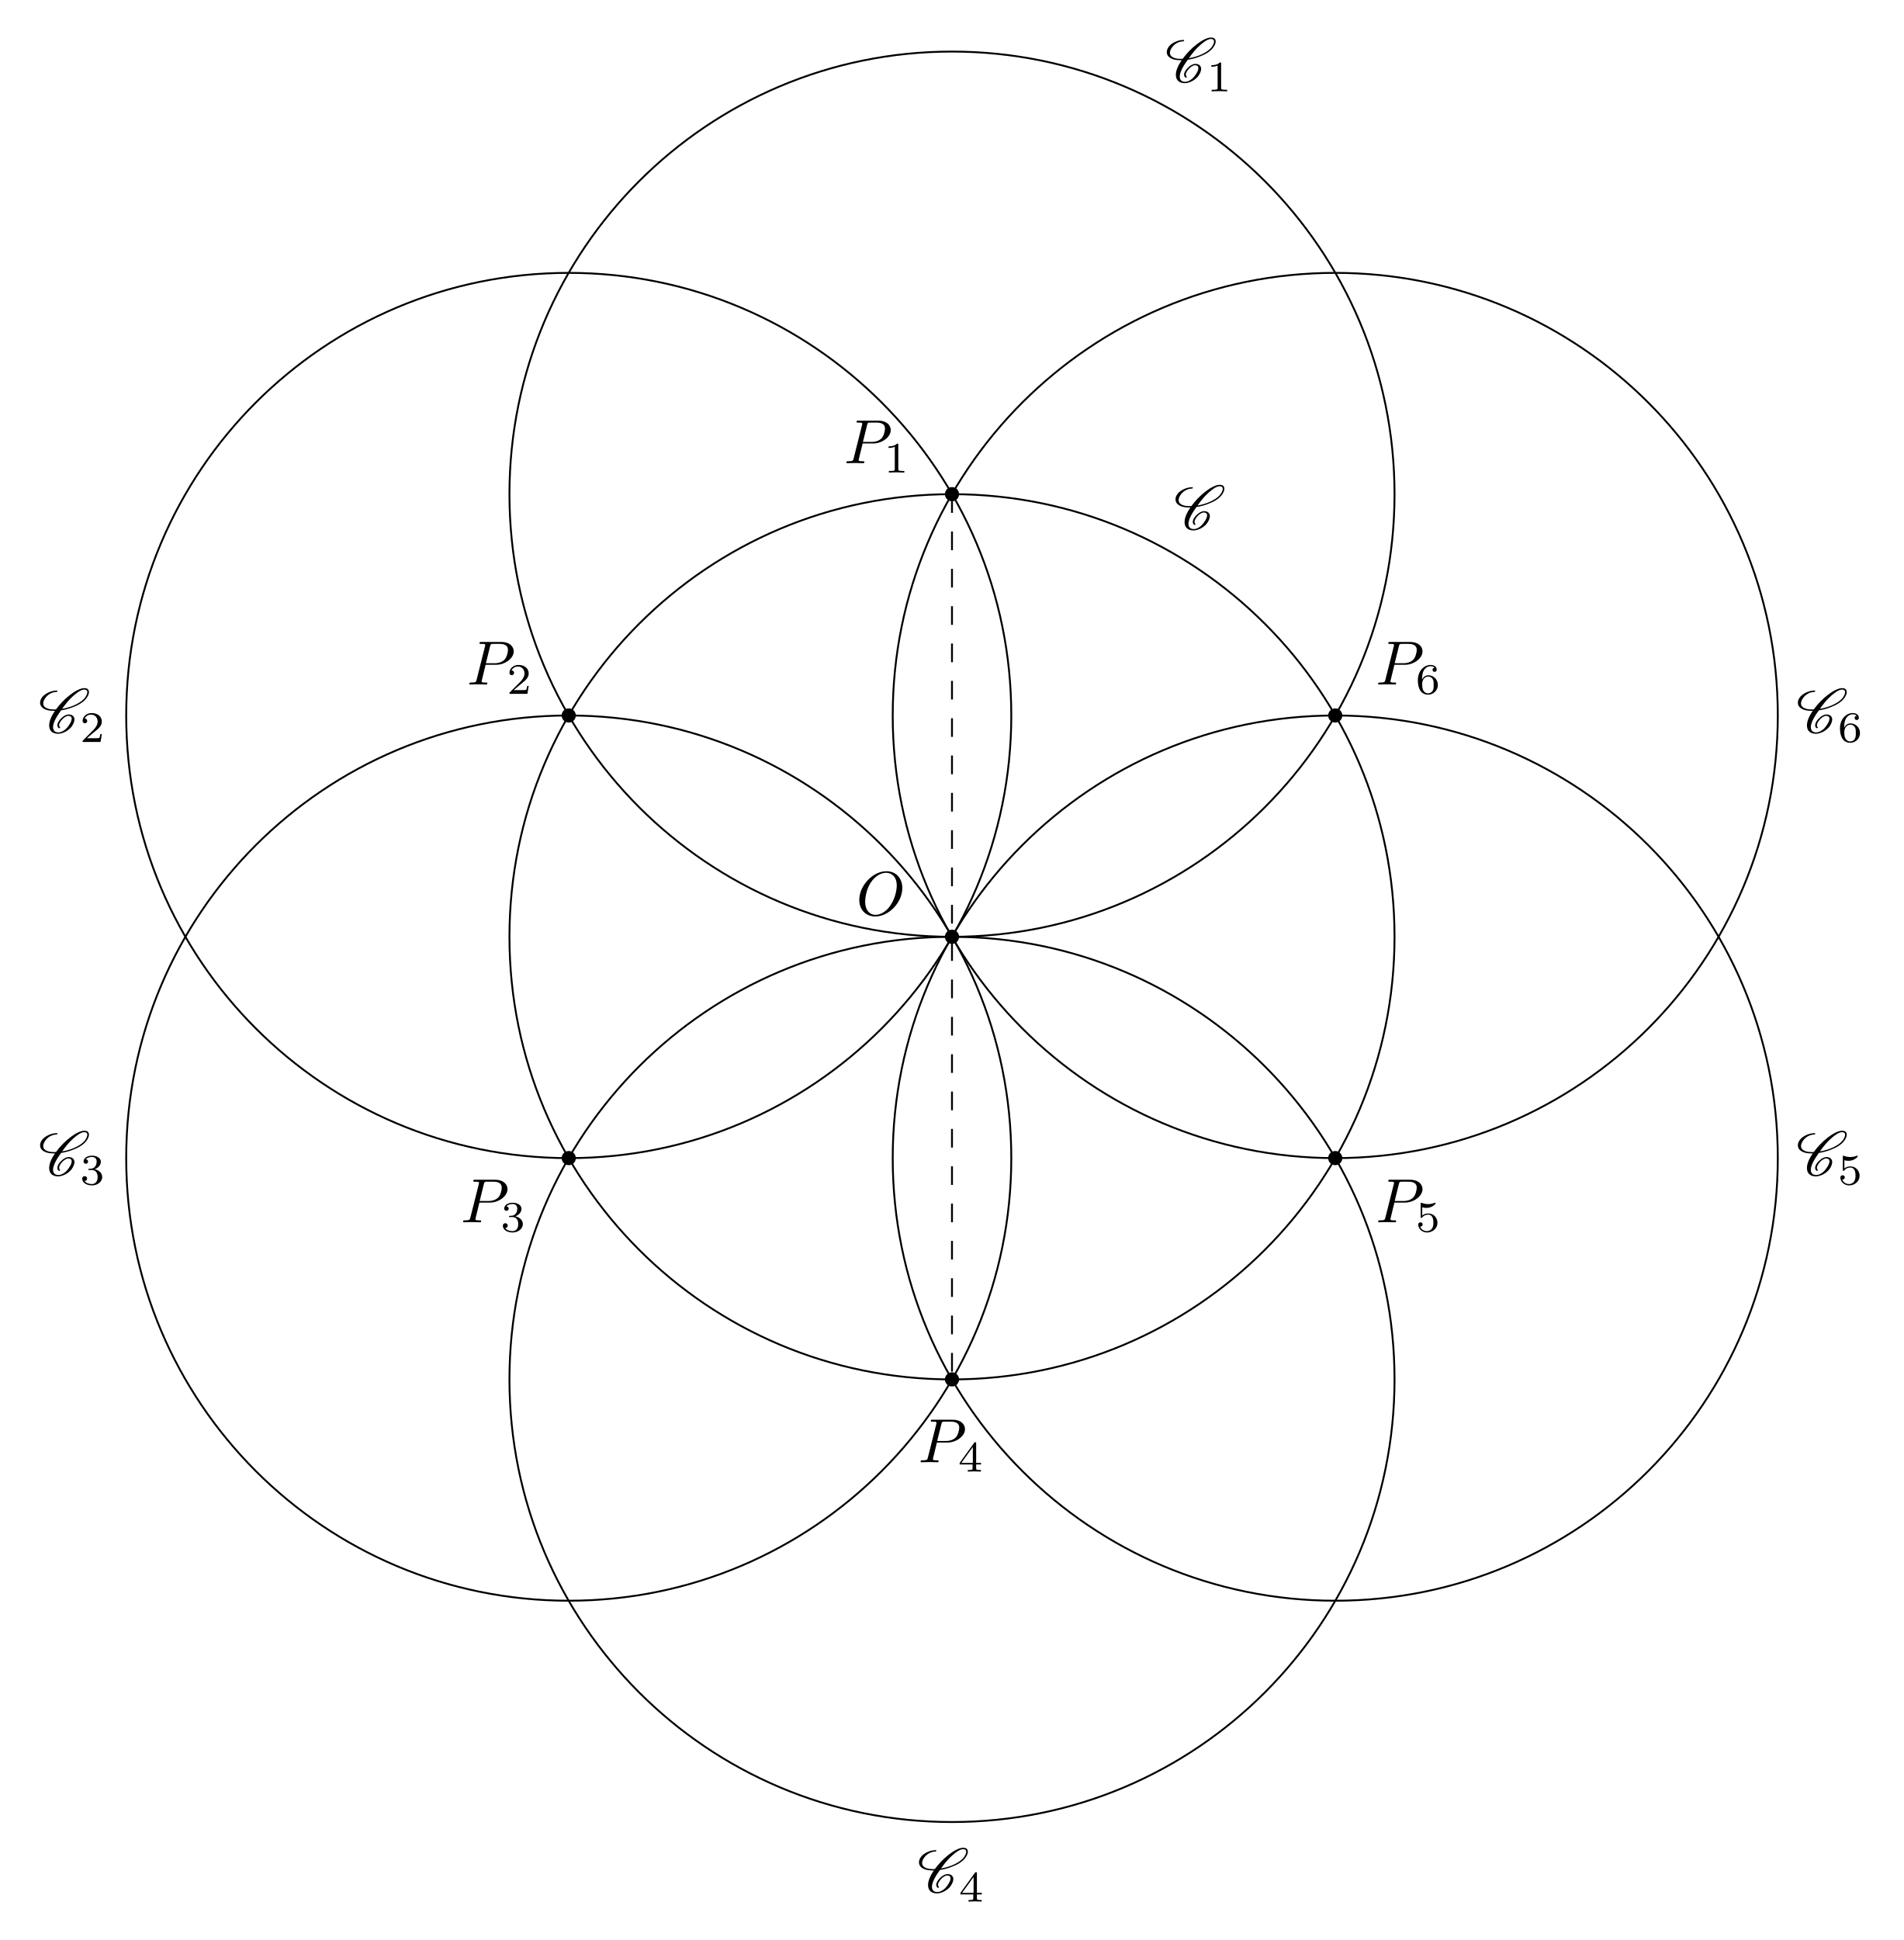
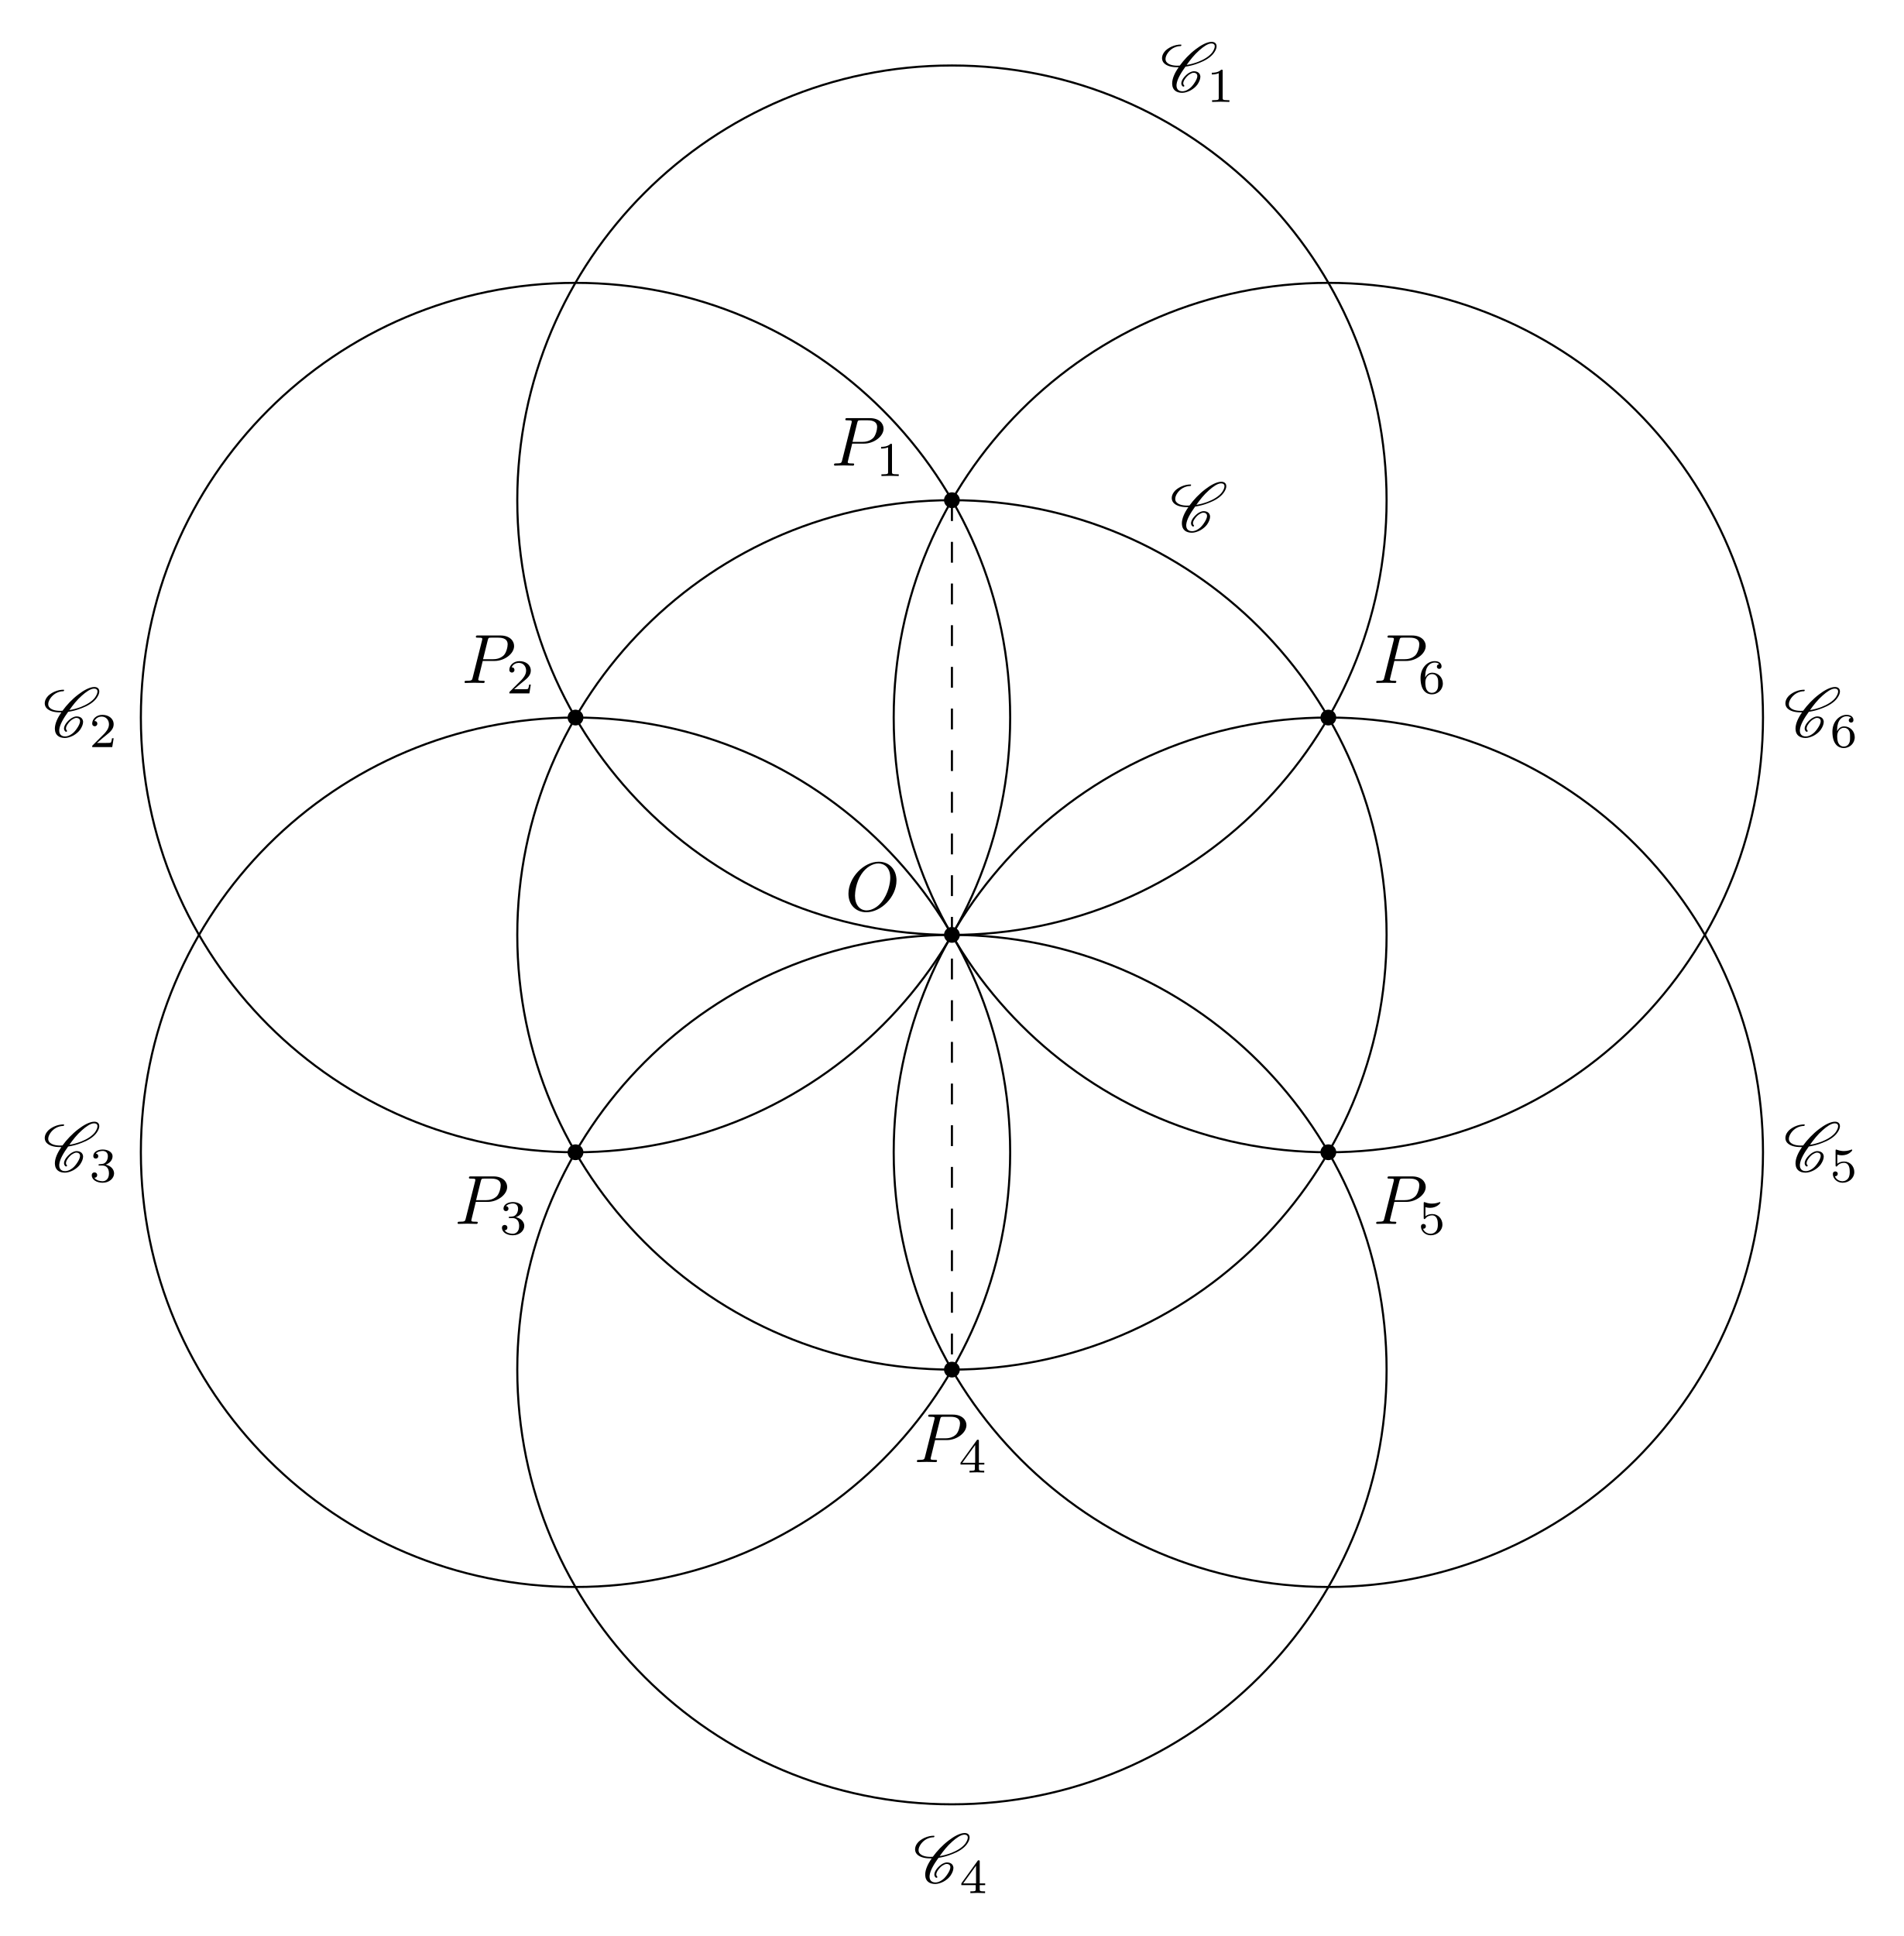
- <svg xmlns="http://www.w3.org/2000/svg" xmlns:xlink="http://www.w3.org/1999/xlink" width="304.899pt" height="310.616pt" viewBox="0 0 304.899 310.616">
+ <svg xmlns="http://www.w3.org/2000/svg" xmlns:xlink="http://www.w3.org/1999/xlink" width="273.162pt" height="277.739pt" viewBox="0 0 273.162 277.739">
  <defs>
    <g>
      <g id="glyph-0-0">
        <path d="M 7.375 -4.344 C 7.375 -5.953 6.312 -7.031 4.828 -7.031 C 2.688 -7.031 0.484 -4.766 0.484 -2.438 C 0.484 -0.781 1.609 0.219 3.047 0.219 C 5.156 0.219 7.375 -1.969 7.375 -4.344 Z M 3.094 -0.047 C 2.109 -0.047 1.422 -0.844 1.422 -2.156 C 1.422 -2.609 1.562 -4.062 2.328 -5.219 C 3.016 -6.266 3.984 -6.781 4.781 -6.781 C 5.594 -6.781 6.484 -6.219 6.484 -4.734 C 6.484 -4.016 6.219 -2.469 5.234 -1.234 C 4.75 -0.625 3.938 -0.047 3.094 -0.047 Z M 3.094 -0.047 " />
      </g>
      <g id="glyph-0-1">
        <path d="M 3.016 -3.156 L 4.719 -3.156 C 6.125 -3.156 7.516 -4.188 7.516 -5.297 C 7.516 -6.078 6.859 -6.812 5.547 -6.812 L 2.328 -6.812 C 2.141 -6.812 2.031 -6.812 2.031 -6.625 C 2.031 -6.5 2.109 -6.5 2.312 -6.5 C 2.438 -6.5 2.625 -6.484 2.734 -6.484 C 2.906 -6.453 2.953 -6.438 2.953 -6.312 C 2.953 -6.281 2.953 -6.25 2.922 -6.125 L 1.578 -0.781 C 1.484 -0.391 1.469 -0.312 0.672 -0.312 C 0.516 -0.312 0.406 -0.312 0.406 -0.125 C 0.406 0 0.516 0 0.547 0 C 0.828 0 1.531 -0.031 1.812 -0.031 C 2.031 -0.031 2.25 -0.016 2.453 -0.016 C 2.672 -0.016 2.891 0 3.094 0 C 3.172 0 3.297 0 3.297 -0.203 C 3.297 -0.312 3.203 -0.312 3.016 -0.312 C 2.656 -0.312 2.375 -0.312 2.375 -0.484 C 2.375 -0.547 2.391 -0.594 2.406 -0.656 Z M 3.734 -6.125 C 3.828 -6.469 3.844 -6.5 4.281 -6.5 L 5.234 -6.5 C 6.062 -6.5 6.594 -6.234 6.594 -5.547 C 6.594 -5.156 6.391 -4.297 6 -3.938 C 5.5 -3.484 4.906 -3.406 4.469 -3.406 L 3.062 -3.406 Z M 3.734 -6.125 " />
      </g>
      <g id="glyph-1-0">
        <path d="M 2.328 -4.438 C 2.328 -4.625 2.328 -4.625 2.125 -4.625 C 1.672 -4.188 1.047 -4.188 0.766 -4.188 L 0.766 -3.938 C 0.922 -3.938 1.391 -3.938 1.766 -4.125 L 1.766 -0.578 C 1.766 -0.344 1.766 -0.25 1.078 -0.25 L 0.812 -0.25 L 0.812 0 C 0.938 0 1.797 -0.031 2.047 -0.031 C 2.266 -0.031 3.141 0 3.297 0 L 3.297 -0.25 L 3.031 -0.25 C 2.328 -0.25 2.328 -0.344 2.328 -0.578 Z M 2.328 -4.438 " />
      </g>
      <g id="glyph-1-1">
        <path d="M 3.516 -1.266 L 3.281 -1.266 C 3.266 -1.109 3.188 -0.703 3.094 -0.641 C 3.047 -0.594 2.516 -0.594 2.406 -0.594 L 1.125 -0.594 C 1.859 -1.234 2.109 -1.438 2.516 -1.766 C 3.031 -2.172 3.516 -2.609 3.516 -3.266 C 3.516 -4.109 2.781 -4.625 1.891 -4.625 C 1.031 -4.625 0.438 -4.016 0.438 -3.375 C 0.438 -3.031 0.734 -2.984 0.812 -2.984 C 0.969 -2.984 1.172 -3.109 1.172 -3.359 C 1.172 -3.484 1.125 -3.734 0.766 -3.734 C 0.984 -4.219 1.453 -4.375 1.781 -4.375 C 2.484 -4.375 2.844 -3.828 2.844 -3.266 C 2.844 -2.656 2.406 -2.188 2.188 -1.938 L 0.516 -0.266 C 0.438 -0.203 0.438 -0.188 0.438 0 L 3.312 0 Z M 3.516 -1.266 " />
      </g>
      <g id="glyph-1-2">
        <path d="M 1.906 -2.328 C 2.453 -2.328 2.844 -1.953 2.844 -1.203 C 2.844 -0.344 2.328 -0.078 1.938 -0.078 C 1.656 -0.078 1.031 -0.156 0.75 -0.578 C 1.078 -0.578 1.156 -0.812 1.156 -0.969 C 1.156 -1.188 0.984 -1.344 0.766 -1.344 C 0.578 -1.344 0.375 -1.219 0.375 -0.938 C 0.375 -0.281 1.094 0.141 1.938 0.141 C 2.906 0.141 3.578 -0.516 3.578 -1.203 C 3.578 -1.75 3.141 -2.297 2.375 -2.453 C 3.094 -2.719 3.359 -3.234 3.359 -3.672 C 3.359 -4.219 2.734 -4.625 1.953 -4.625 C 1.188 -4.625 0.594 -4.25 0.594 -3.688 C 0.594 -3.453 0.75 -3.328 0.953 -3.328 C 1.172 -3.328 1.312 -3.484 1.312 -3.672 C 1.312 -3.875 1.172 -4.031 0.953 -4.047 C 1.203 -4.344 1.672 -4.422 1.938 -4.422 C 2.25 -4.422 2.688 -4.266 2.688 -3.672 C 2.688 -3.375 2.594 -3.047 2.406 -2.844 C 2.188 -2.578 1.984 -2.562 1.641 -2.531 C 1.469 -2.516 1.453 -2.516 1.422 -2.516 C 1.406 -2.516 1.344 -2.5 1.344 -2.422 C 1.344 -2.328 1.406 -2.328 1.531 -2.328 Z M 1.906 -2.328 " />
      </g>
      <g id="glyph-1-3">
        <path d="M 3.688 -1.141 L 3.688 -1.391 L 2.906 -1.391 L 2.906 -4.5 C 2.906 -4.641 2.906 -4.703 2.766 -4.703 C 2.672 -4.703 2.641 -4.703 2.578 -4.594 L 0.266 -1.391 L 0.266 -1.141 L 2.328 -1.141 L 2.328 -0.578 C 2.328 -0.328 2.328 -0.25 1.75 -0.25 L 1.562 -0.25 L 1.562 0 C 1.922 -0.016 2.359 -0.031 2.609 -0.031 C 2.875 -0.031 3.312 -0.016 3.672 0 L 3.672 -0.25 L 3.484 -0.25 C 2.906 -0.25 2.906 -0.328 2.906 -0.578 L 2.906 -1.141 Z M 2.375 -3.938 L 2.375 -1.391 L 0.531 -1.391 Z M 2.375 -3.938 " />
      </g>
      <g id="glyph-1-4">
        <path d="M 1.078 -3.891 C 1.438 -3.797 1.641 -3.797 1.75 -3.797 C 2.672 -3.797 3.219 -4.422 3.219 -4.531 C 3.219 -4.609 3.172 -4.625 3.141 -4.625 C 3.125 -4.625 3.109 -4.625 3.078 -4.609 C 2.906 -4.547 2.547 -4.406 2.031 -4.406 C 1.828 -4.406 1.469 -4.422 1.016 -4.594 C 0.938 -4.625 0.922 -4.625 0.922 -4.625 C 0.828 -4.625 0.828 -4.547 0.828 -4.438 L 0.828 -2.391 C 0.828 -2.266 0.828 -2.188 0.938 -2.188 C 1 -2.188 1.016 -2.188 1.078 -2.281 C 1.375 -2.656 1.812 -2.719 2.047 -2.719 C 2.469 -2.719 2.656 -2.391 2.688 -2.328 C 2.812 -2.094 2.859 -1.828 2.859 -1.422 C 2.859 -1.219 2.859 -0.812 2.641 -0.5 C 2.469 -0.25 2.172 -0.078 1.828 -0.078 C 1.375 -0.078 0.906 -0.328 0.734 -0.797 C 1 -0.781 1.141 -0.953 1.141 -1.141 C 1.141 -1.438 0.875 -1.484 0.781 -1.484 C 0.781 -1.484 0.438 -1.484 0.438 -1.109 C 0.438 -0.484 1.016 0.141 1.844 0.141 C 2.734 0.141 3.516 -0.516 3.516 -1.406 C 3.516 -2.188 2.922 -2.906 2.062 -2.906 C 1.75 -2.906 1.391 -2.844 1.078 -2.578 Z M 1.078 -3.891 " />
      </g>
      <g id="glyph-1-5">
        <path d="M 1.047 -2.281 C 1.047 -2.844 1.094 -3.359 1.359 -3.797 C 1.594 -4.172 1.969 -4.422 2.422 -4.422 C 2.625 -4.422 2.906 -4.375 3.047 -4.188 C 2.875 -4.172 2.719 -4.047 2.719 -3.844 C 2.719 -3.672 2.844 -3.516 3.047 -3.516 C 3.266 -3.516 3.391 -3.656 3.391 -3.859 C 3.391 -4.266 3.094 -4.625 2.406 -4.625 C 1.406 -4.625 0.375 -3.703 0.375 -2.203 C 0.375 -0.406 1.219 0.141 2 0.141 C 2.844 0.141 3.578 -0.516 3.578 -1.422 C 3.578 -2.312 2.875 -2.969 2.062 -2.969 C 1.5 -2.969 1.203 -2.594 1.047 -2.281 Z M 2 -0.078 C 1.641 -0.078 1.375 -0.281 1.219 -0.594 C 1.125 -0.797 1.062 -1.156 1.062 -1.562 C 1.062 -2.25 1.469 -2.766 2.031 -2.766 C 2.344 -2.766 2.562 -2.641 2.734 -2.391 C 2.906 -2.125 2.906 -1.828 2.906 -1.422 C 2.906 -1.031 2.906 -0.734 2.719 -0.453 C 2.562 -0.219 2.328 -0.078 2 -0.078 Z M 2 -0.078 " />
      </g>
      <g id="glyph-2-0">
        <path d="M 3.438 -0.875 C 3.359 -0.953 3.312 -1.047 3.312 -1.172 C 3.312 -1.328 3.375 -1.547 3.547 -1.781 C 3.703 -2.016 3.906 -2.25 4.172 -2.438 C 4.391 -2.578 4.609 -2.688 4.781 -2.688 C 5.125 -2.688 5.312 -2.516 5.328 -2.266 L 5.328 -2.219 C 5.328 -1.906 5.125 -1.516 4.828 -1.094 C 4.625 -0.812 4.391 -0.531 4.062 -0.328 C 3.766 -0.125 3.438 -0.031 3.203 -0.031 C 2.609 -0.031 2.344 -0.375 2.344 -0.859 L 2.344 -0.969 C 2.406 -1.719 2.969 -2.656 3.625 -3.562 C 4.234 -3.656 4.891 -3.812 5.578 -4.094 C 6.375 -4.391 7.25 -4.875 7.719 -5.547 C 7.953 -5.875 8.094 -6.203 8.094 -6.484 C 8.094 -6.531 8.094 -6.578 8.078 -6.625 C 8.031 -6.938 7.766 -7.125 7.375 -7.125 C 6.703 -7.125 5.828 -6.625 5.094 -6.062 C 4.172 -5.359 3.406 -4.531 2.812 -3.719 C 2.703 -3.703 2.594 -3.703 2.484 -3.703 C 1.766 -3.703 1.172 -3.875 0.891 -4.25 C 0.812 -4.359 0.766 -4.5 0.766 -4.672 C 0.766 -4.922 0.875 -5.219 1.094 -5.531 C 1.281 -5.797 1.562 -6.062 1.875 -6.234 C 2.25 -6.438 2.625 -6.516 2.938 -6.516 C 2.953 -6.516 2.984 -6.531 3 -6.547 C 3.016 -6.594 3.047 -6.625 3.047 -6.656 C 3.047 -6.703 3.016 -6.734 2.969 -6.734 C 2.562 -6.734 2.094 -6.656 1.594 -6.422 C 1.203 -6.234 0.797 -5.969 0.562 -5.625 C 0.344 -5.328 0.266 -5.031 0.266 -4.781 C 0.266 -4.531 0.359 -4.281 0.516 -4.109 C 0.922 -3.656 1.641 -3.484 2.438 -3.484 L 2.656 -3.484 C 2.078 -2.672 1.719 -1.844 1.719 -1.156 C 1.719 -1.078 1.719 -1 1.734 -0.938 C 1.797 -0.25 2.297 0.188 3.156 0.188 C 3.516 0.188 3.938 0.062 4.359 -0.156 C 4.75 -0.375 5.109 -0.672 5.344 -1 C 5.609 -1.391 5.766 -1.781 5.766 -2.109 C 5.766 -2.188 5.766 -2.25 5.734 -2.328 C 5.641 -2.703 5.297 -2.906 4.812 -2.906 C 4.578 -2.906 4.281 -2.766 4.031 -2.609 C 3.734 -2.391 3.484 -2.141 3.297 -1.875 C 3.125 -1.625 3.031 -1.375 3.031 -1.172 C 3.031 -0.984 3.109 -0.812 3.281 -0.703 C 3.297 -0.703 3.297 -0.703 3.312 -0.703 C 3.312 -0.703 3.344 -0.703 3.344 -0.703 L 3.422 -0.734 L 3.453 -0.75 C 3.453 -0.781 3.469 -0.781 3.469 -0.812 C 3.469 -0.844 3.453 -0.859 3.438 -0.875 Z M 3.453 -0.75 C 3.453 -0.766 3.469 -0.781 3.469 -0.812 C 3.469 -0.812 3.469 -0.828 3.453 -0.844 C 3.453 -0.844 3.453 -0.828 3.453 -0.75 Z M 7.344 -6.891 C 7.641 -6.891 7.797 -6.766 7.828 -6.562 L 7.828 -6.469 C 7.828 -6.234 7.703 -5.953 7.484 -5.625 C 7.047 -5.031 6.234 -4.562 5.469 -4.266 C 4.891 -4.047 4.328 -3.891 3.797 -3.812 C 4.312 -4.531 4.859 -5.25 5.609 -5.906 C 6.188 -6.422 6.844 -6.891 7.344 -6.891 Z M 7.344 -6.891 " />
      </g>
    </g>
  </defs>
-   <path fill-rule="nonzero" fill="rgb(0%, 0%, 0%)" fill-opacity="1" d="M 153.582 149.992 C 153.582 149.363 153.078 148.855 152.449 148.855 C 151.824 148.855 151.316 149.363 151.316 149.992 C 151.316 150.617 151.824 151.125 152.449 151.125 C 153.078 151.125 153.582 150.617 153.582 149.992 Z M 153.582 149.992 " />
-   <path fill-rule="nonzero" fill="rgb(0%, 0%, 0%)" fill-opacity="1" d="M 153.582 79.125 C 153.582 78.496 153.078 77.988 152.449 77.988 C 151.824 77.988 151.316 78.496 151.316 79.125 C 151.316 79.75 151.824 80.258 152.449 80.258 C 153.078 80.258 153.582 79.75 153.582 79.125 Z M 153.582 79.125 " />
-   <path fill-rule="nonzero" fill="rgb(0%, 0%, 0%)" fill-opacity="1" d="M 92.211 114.559 C 92.211 113.93 91.703 113.422 91.078 113.422 C 90.449 113.422 89.941 113.93 89.941 114.559 C 89.941 115.184 90.449 115.691 91.078 115.691 C 91.703 115.691 92.211 115.184 92.211 114.559 Z M 92.211 114.559 " />
-   <path fill-rule="nonzero" fill="rgb(0%, 0%, 0%)" fill-opacity="1" d="M 92.211 185.426 C 92.211 184.797 91.703 184.289 91.078 184.289 C 90.449 184.289 89.941 184.797 89.941 185.426 C 89.941 186.051 90.449 186.559 91.078 186.559 C 91.703 186.559 92.211 186.051 92.211 185.426 Z M 92.211 185.426 " />
-   <path fill-rule="nonzero" fill="rgb(0%, 0%, 0%)" fill-opacity="1" d="M 153.582 220.859 C 153.582 220.23 153.078 219.723 152.449 219.723 C 151.824 219.723 151.316 220.23 151.316 220.859 C 151.316 221.484 151.824 221.992 152.449 221.992 C 153.078 221.992 153.582 221.484 153.582 220.859 Z M 153.582 220.859 " />
-   <path fill-rule="nonzero" fill="rgb(0%, 0%, 0%)" fill-opacity="1" d="M 214.957 185.426 C 214.957 184.797 214.449 184.289 213.824 184.289 C 213.195 184.289 212.688 184.797 212.688 185.426 C 212.688 186.051 213.195 186.559 213.824 186.559 C 214.449 186.559 214.957 186.051 214.957 185.426 Z M 214.957 185.426 " />
-   <path fill-rule="nonzero" fill="rgb(0%, 0%, 0%)" fill-opacity="1" d="M 214.957 114.559 C 214.957 113.93 214.449 113.422 213.824 113.422 C 213.195 113.422 212.688 113.93 212.688 114.559 C 212.688 115.184 213.195 115.691 213.824 115.691 C 214.449 115.691 214.957 115.184 214.957 114.559 Z M 214.957 114.559 " />
-   <path fill="none" stroke-width="0.299" stroke-linecap="butt" stroke-linejoin="miter" stroke="rgb(0%, 0%, 0%)" stroke-opacity="1" stroke-dasharray="2.989 2.989" stroke-miterlimit="10" d="M -0.001 70.866 L -0.001 -70.868 " transform="matrix(1, 0, 0, -1, 152.45, 149.991)" />
-   <path fill="none" stroke-width="0.299" stroke-linecap="butt" stroke-linejoin="miter" stroke="rgb(0%, 0%, 0%)" stroke-opacity="1" stroke-miterlimit="10" d="M 70.866 -0.001 C 70.866 39.139 39.14 70.866 -0.001 70.866 C -39.138 70.866 -70.868 39.139 -70.868 -0.001 C -70.868 -39.138 -39.138 -70.868 -0.001 -70.868 C 39.14 -70.868 70.866 -39.138 70.866 -0.001 Z M 70.866 -0.001 " transform="matrix(1, 0, 0, -1, 152.45, 149.991)" />
-   <path fill="none" stroke-width="0.299" stroke-linecap="butt" stroke-linejoin="miter" stroke="rgb(0%, 0%, 0%)" stroke-opacity="1" stroke-miterlimit="10" d="M 70.866 70.866 C 70.866 110.007 39.14 141.733 -0.001 141.733 C -39.138 141.733 -70.868 110.007 -70.868 70.866 C -70.868 31.729 -39.138 -0.001 -0.001 -0.001 C 39.14 -0.001 70.866 31.729 70.866 70.866 Z M 70.866 70.866 " transform="matrix(1, 0, 0, -1, 152.45, 149.991)" />
-   <path fill="none" stroke-width="0.299" stroke-linecap="butt" stroke-linejoin="miter" stroke="rgb(0%, 0%, 0%)" stroke-opacity="1" stroke-miterlimit="10" d="M 9.495 35.432 C 9.495 74.573 -22.235 106.3 -61.372 106.3 C -100.513 106.3 -132.239 74.573 -132.239 35.432 C -132.239 -3.704 -100.513 -35.435 -61.372 -35.435 C -22.235 -35.435 9.495 -3.704 9.495 35.432 Z M 9.495 35.432 " transform="matrix(1, 0, 0, -1, 152.45, 149.991)" />
-   <path fill="none" stroke-width="0.299" stroke-linecap="butt" stroke-linejoin="miter" stroke="rgb(0%, 0%, 0%)" stroke-opacity="1" stroke-miterlimit="10" d="M 9.495 -35.435 C 9.495 3.706 -22.235 35.432 -61.372 35.432 C -100.513 35.432 -132.239 3.706 -132.239 -35.435 C -132.239 -74.572 -100.513 -106.302 -61.372 -106.302 C -22.235 -106.302 9.495 -74.572 9.495 -35.435 Z M 9.495 -35.435 " transform="matrix(1, 0, 0, -1, 152.45, 149.991)" />
-   <path fill="none" stroke-width="0.299" stroke-linecap="butt" stroke-linejoin="miter" stroke="rgb(0%, 0%, 0%)" stroke-opacity="1" stroke-miterlimit="10" d="M 70.866 -70.868 C 70.866 -31.728 39.14 -0.001 -0.001 -0.001 C -39.138 -0.001 -70.868 -31.728 -70.868 -70.868 C -70.868 -110.005 -39.138 -141.736 -0.001 -141.736 C 39.14 -141.736 70.866 -110.005 70.866 -70.868 Z M 70.866 -70.868 " transform="matrix(1, 0, 0, -1, 152.45, 149.991)" />
-   <path fill="none" stroke-width="0.299" stroke-linecap="butt" stroke-linejoin="miter" stroke="rgb(0%, 0%, 0%)" stroke-opacity="1" stroke-miterlimit="10" d="M 132.241 -35.435 C 132.241 3.706 100.511 35.432 61.374 35.432 C 22.234 35.432 -9.493 3.706 -9.493 -35.435 C -9.493 -74.572 22.234 -106.302 61.374 -106.302 C 100.511 -106.302 132.241 -74.572 132.241 -35.435 Z M 132.241 -35.435 " transform="matrix(1, 0, 0, -1, 152.45, 149.991)" />
-   <path fill="none" stroke-width="0.299" stroke-linecap="butt" stroke-linejoin="miter" stroke="rgb(0%, 0%, 0%)" stroke-opacity="1" stroke-miterlimit="10" d="M 132.241 35.432 C 132.241 74.573 100.511 106.3 61.374 106.3 C 22.234 106.3 -9.493 74.573 -9.493 35.432 C -9.493 -3.704 22.234 -35.435 61.374 -35.435 C 100.511 -35.435 132.241 -3.704 132.241 35.432 Z M 132.241 35.432 " transform="matrix(1, 0, 0, -1, 152.45, 149.991)" />
+   <path fill-rule="nonzero" fill="rgb(0%, 0%, 0%)" fill-opacity="1" d="M 137.715 134.121 C 137.715 133.496 137.207 132.988 136.582 132.988 C 135.953 132.988 135.445 133.496 135.445 134.121 C 135.445 134.75 135.953 135.254 136.582 135.254 C 137.207 135.254 137.715 134.75 137.715 134.121 Z M 137.715 134.121 " />
+   <path fill-rule="nonzero" fill="rgb(0%, 0%, 0%)" fill-opacity="1" d="M 137.715 71.758 C 137.715 71.133 137.207 70.625 136.582 70.625 C 135.953 70.625 135.445 71.133 135.445 71.758 C 135.445 72.387 135.953 72.895 136.582 72.895 C 137.207 72.895 137.715 72.387 137.715 71.758 Z M 137.715 71.758 " />
+   <path fill-rule="nonzero" fill="rgb(0%, 0%, 0%)" fill-opacity="1" d="M 83.707 102.941 C 83.707 102.316 83.199 101.809 82.574 101.809 C 81.945 101.809 81.438 102.316 81.438 102.941 C 81.438 103.566 81.945 104.074 82.574 104.074 C 83.199 104.074 83.707 103.566 83.707 102.941 Z M 83.707 102.941 " />
+   <path fill-rule="nonzero" fill="rgb(0%, 0%, 0%)" fill-opacity="1" d="M 83.707 165.305 C 83.707 164.676 83.199 164.168 82.574 164.168 C 81.945 164.168 81.438 164.676 81.438 165.305 C 81.438 165.93 81.945 166.438 82.574 166.438 C 83.199 166.438 83.707 165.93 83.707 165.305 Z M 83.707 165.305 " />
+   <path fill-rule="nonzero" fill="rgb(0%, 0%, 0%)" fill-opacity="1" d="M 137.715 196.484 C 137.715 195.859 137.207 195.352 136.582 195.352 C 135.953 195.352 135.445 195.859 135.445 196.484 C 135.445 197.109 135.953 197.617 136.582 197.617 C 137.207 197.617 137.715 197.109 137.715 196.484 Z M 137.715 196.484 " />
+   <path fill-rule="nonzero" fill="rgb(0%, 0%, 0%)" fill-opacity="1" d="M 191.723 165.305 C 191.723 164.676 191.215 164.168 190.59 164.168 C 189.961 164.168 189.457 164.676 189.457 165.305 C 189.457 165.93 189.961 166.438 190.59 166.438 C 191.215 166.438 191.723 165.93 191.723 165.305 Z M 191.723 165.305 " />
+   <path fill-rule="nonzero" fill="rgb(0%, 0%, 0%)" fill-opacity="1" d="M 191.723 102.941 C 191.723 102.316 191.215 101.809 190.59 101.809 C 189.961 101.809 189.457 102.316 189.457 102.941 C 189.457 103.566 189.961 104.074 190.59 104.074 C 191.215 104.074 191.723 103.566 191.723 102.941 Z M 191.723 102.941 " />
+   <path fill="none" stroke-width="0.299" stroke-linecap="butt" stroke-linejoin="miter" stroke="rgb(0%, 0%, 0%)" stroke-opacity="1" stroke-dasharray="2.989 2.989" stroke-miterlimit="10" d="M 0.001 62.364 L 0.001 -62.362 " transform="matrix(1, 0, 0, -1, 136.581, 134.122)" />
+   <path fill="none" stroke-width="0.299" stroke-linecap="butt" stroke-linejoin="miter" stroke="rgb(0%, 0%, 0%)" stroke-opacity="1" stroke-miterlimit="10" d="M 62.364 0.001 C 62.364 34.442 34.442 62.364 0.001 62.364 C -34.444 62.364 -62.362 34.442 -62.362 0.001 C -62.362 -34.444 -34.444 -62.362 0.001 -62.362 C 34.442 -62.362 62.364 -34.444 62.364 0.001 Z M 62.364 0.001 " transform="matrix(1, 0, 0, -1, 136.581, 134.122)" />
+   <path fill="none" stroke-width="0.299" stroke-linecap="butt" stroke-linejoin="miter" stroke="rgb(0%, 0%, 0%)" stroke-opacity="1" stroke-miterlimit="10" d="M 62.364 62.364 C 62.364 96.806 34.442 124.727 0.001 124.727 C -34.444 124.727 -62.362 96.806 -62.362 62.364 C -62.362 27.919 -34.444 0.001 0.001 0.001 C 34.442 0.001 62.364 27.919 62.364 62.364 Z M 62.364 62.364 " transform="matrix(1, 0, 0, -1, 136.581, 134.122)" />
+   <path fill="none" stroke-width="0.299" stroke-linecap="butt" stroke-linejoin="miter" stroke="rgb(0%, 0%, 0%)" stroke-opacity="1" stroke-miterlimit="10" d="M 8.357 31.181 C 8.357 65.622 -19.565 93.544 -54.007 93.544 C -88.452 93.544 -116.37 65.622 -116.37 31.181 C -116.37 -3.261 -88.452 -31.183 -54.007 -31.183 C -19.565 -31.183 8.357 -3.261 8.357 31.181 Z M 8.357 31.181 " transform="matrix(1, 0, 0, -1, 136.581, 134.122)" />
+   <path fill="none" stroke-width="0.299" stroke-linecap="butt" stroke-linejoin="miter" stroke="rgb(0%, 0%, 0%)" stroke-opacity="1" stroke-miterlimit="10" d="M 8.357 -31.183 C 8.357 3.263 -19.565 31.181 -54.007 31.181 C -88.452 31.181 -116.37 3.263 -116.37 -31.183 C -116.37 -65.624 -88.452 -93.546 -54.007 -93.546 C -19.565 -93.546 8.357 -65.624 8.357 -31.183 Z M 8.357 -31.183 " transform="matrix(1, 0, 0, -1, 136.581, 134.122)" />
+   <path fill="none" stroke-width="0.299" stroke-linecap="butt" stroke-linejoin="miter" stroke="rgb(0%, 0%, 0%)" stroke-opacity="1" stroke-miterlimit="10" d="M 62.364 -62.362 C 62.364 -27.921 34.442 0.001 0.001 0.001 C -34.444 0.001 -62.362 -27.921 -62.362 -62.362 C -62.362 -96.804 -34.444 -124.726 0.001 -124.726 C 34.442 -124.726 62.364 -96.804 62.364 -62.362 Z M 62.364 -62.362 " transform="matrix(1, 0, 0, -1, 136.581, 134.122)" />
+   <path fill="none" stroke-width="0.299" stroke-linecap="butt" stroke-linejoin="miter" stroke="rgb(0%, 0%, 0%)" stroke-opacity="1" stroke-miterlimit="10" d="M 116.372 -31.183 C 116.372 3.263 88.45 31.181 54.009 31.181 C 19.564 31.181 -8.354 3.263 -8.354 -31.183 C -8.354 -65.624 19.564 -93.546 54.009 -93.546 C 88.45 -93.546 116.372 -65.624 116.372 -31.183 Z M 116.372 -31.183 " transform="matrix(1, 0, 0, -1, 136.581, 134.122)" />
+   <path fill="none" stroke-width="0.299" stroke-linecap="butt" stroke-linejoin="miter" stroke="rgb(0%, 0%, 0%)" stroke-opacity="1" stroke-miterlimit="10" d="M 116.372 31.181 C 116.372 65.622 88.45 93.544 54.009 93.544 C 19.564 93.544 -8.354 65.622 -8.354 31.181 C -8.354 -3.261 19.564 -31.183 54.009 -31.183 C 88.45 -31.183 116.372 -3.261 116.372 31.181 Z M 116.372 31.181 " transform="matrix(1, 0, 0, -1, 136.581, 134.122)" />
  <g fill="rgb(0%, 0%, 0%)" fill-opacity="1">
-     <use xlink:href="#glyph-0-0" x="137.119" y="146.522" />
+     <use xlink:href="#glyph-0-0" x="121.251" y="130.653" />
  </g>
  <g fill="rgb(0%, 0%, 0%)" fill-opacity="1">
-     <use xlink:href="#glyph-0-1" x="135.126" y="74.162" />
+     <use xlink:href="#glyph-0-1" x="119.257" y="66.797" />
  </g>
  <g fill="rgb(0%, 0%, 0%)" fill-opacity="1">
-     <use xlink:href="#glyph-1-0" x="141.522" y="75.656" />
+     <use xlink:href="#glyph-1-0" x="125.654" y="68.291" />
  </g>
  <g fill="rgb(0%, 0%, 0%)" fill-opacity="1">
-     <use xlink:href="#glyph-0-1" x="74.75" y="109.595" />
+     <use xlink:href="#glyph-0-1" x="66.246" y="97.978" />
  </g>
  <g fill="rgb(0%, 0%, 0%)" fill-opacity="1">
-     <use xlink:href="#glyph-1-1" x="81.147" y="111.089" />
+     <use xlink:href="#glyph-1-1" x="72.643" y="99.472" />
  </g>
  <g fill="rgb(0%, 0%, 0%)" fill-opacity="1">
-     <use xlink:href="#glyph-0-1" x="73.754" y="195.701" />
+     <use xlink:href="#glyph-0-1" x="65.25" y="175.58" />
  </g>
  <g fill="rgb(0%, 0%, 0%)" fill-opacity="1">
-     <use xlink:href="#glyph-1-2" x="80.15" y="197.196" />
+     <use xlink:href="#glyph-1-2" x="71.646" y="177.074" />
  </g>
  <g fill="rgb(0%, 0%, 0%)" fill-opacity="1">
-     <use xlink:href="#glyph-0-1" x="147.017" y="234.123" />
+     <use xlink:href="#glyph-0-1" x="131.148" y="209.75" />
  </g>
  <g fill="rgb(0%, 0%, 0%)" fill-opacity="1">
-     <use xlink:href="#glyph-1-3" x="153.413" y="235.617" />
+     <use xlink:href="#glyph-1-3" x="137.544" y="211.245" />
  </g>
  <g fill="rgb(0%, 0%, 0%)" fill-opacity="1">
-     <use xlink:href="#glyph-0-1" x="220.28" y="195.701" />
+     <use xlink:href="#glyph-0-1" x="197.046" y="175.58" />
  </g>
  <g fill="rgb(0%, 0%, 0%)" fill-opacity="1">
-     <use xlink:href="#glyph-1-4" x="226.676" y="197.196" />
+     <use xlink:href="#glyph-1-4" x="203.442" y="177.074" />
  </g>
  <g fill="rgb(0%, 0%, 0%)" fill-opacity="1">
-     <use xlink:href="#glyph-0-1" x="220.28" y="109.595" />
+     <use xlink:href="#glyph-0-1" x="197.046" y="97.978" />
  </g>
  <g fill="rgb(0%, 0%, 0%)" fill-opacity="1">
-     <use xlink:href="#glyph-1-5" x="226.676" y="111.089" />
+     <use xlink:href="#glyph-1-5" x="203.442" y="99.472" />
  </g>
  <g fill="rgb(0%, 0%, 0%)" fill-opacity="1">
-     <use xlink:href="#glyph-2-0" x="187.975" y="84.742" />
+     <use xlink:href="#glyph-2-0" x="167.854" y="76.237" />
  </g>
  <g fill="rgb(0%, 0%, 0%)" fill-opacity="1">
-     <use xlink:href="#glyph-2-0" x="186.581" y="13.129" />
+     <use xlink:href="#glyph-2-0" x="166.461" y="13.128" />
  </g>
  <g fill="rgb(0%, 0%, 0%)" fill-opacity="1">
-     <use xlink:href="#glyph-1-0" x="193.218" y="14.623" />
+     <use xlink:href="#glyph-1-0" x="173.098" y="14.622" />
  </g>
  <g fill="rgb(0%, 0%, 0%)" fill-opacity="1">
-     <use xlink:href="#glyph-2-0" x="6.154" y="117.298" />
+     <use xlink:href="#glyph-2-0" x="6.154" y="105.681" />
  </g>
  <g fill="rgb(0%, 0%, 0%)" fill-opacity="1">
-     <use xlink:href="#glyph-1-1" x="12.791" y="118.792" />
+     <use xlink:href="#glyph-1-1" x="12.791" y="107.176" />
  </g>
  <g fill="rgb(0%, 0%, 0%)" fill-opacity="1">
-     <use xlink:href="#glyph-2-0" x="6.154" y="188.164" />
+     <use xlink:href="#glyph-2-0" x="6.154" y="168.043" />
  </g>
  <g fill="rgb(0%, 0%, 0%)" fill-opacity="1">
-     <use xlink:href="#glyph-1-2" x="12.791" y="189.658" />
+     <use xlink:href="#glyph-1-2" x="12.791" y="169.537" />
  </g>
  <g fill="rgb(0%, 0%, 0%)" fill-opacity="1">
-     <use xlink:href="#glyph-2-0" x="146.896" y="302.967" />
+     <use xlink:href="#glyph-2-0" x="131.028" y="270.09" />
  </g>
  <g fill="rgb(0%, 0%, 0%)" fill-opacity="1">
-     <use xlink:href="#glyph-1-3" x="153.533" y="304.462" />
+     <use xlink:href="#glyph-1-3" x="137.665" y="271.585" />
  </g>
  <g fill="rgb(0%, 0%, 0%)" fill-opacity="1">
-     <use xlink:href="#glyph-2-0" x="287.639" y="188.164" />
+     <use xlink:href="#glyph-2-0" x="255.901" y="168.043" />
  </g>
  <g fill="rgb(0%, 0%, 0%)" fill-opacity="1">
-     <use xlink:href="#glyph-1-4" x="294.276" y="189.658" />
+     <use xlink:href="#glyph-1-4" x="262.538" y="169.537" />
  </g>
  <g fill="rgb(0%, 0%, 0%)" fill-opacity="1">
-     <use xlink:href="#glyph-2-0" x="287.639" y="117.298" />
+     <use xlink:href="#glyph-2-0" x="255.901" y="105.681" />
  </g>
  <g fill="rgb(0%, 0%, 0%)" fill-opacity="1">
-     <use xlink:href="#glyph-1-5" x="294.276" y="118.792" />
+     <use xlink:href="#glyph-1-5" x="262.538" y="107.176" />
  </g>
</svg>
